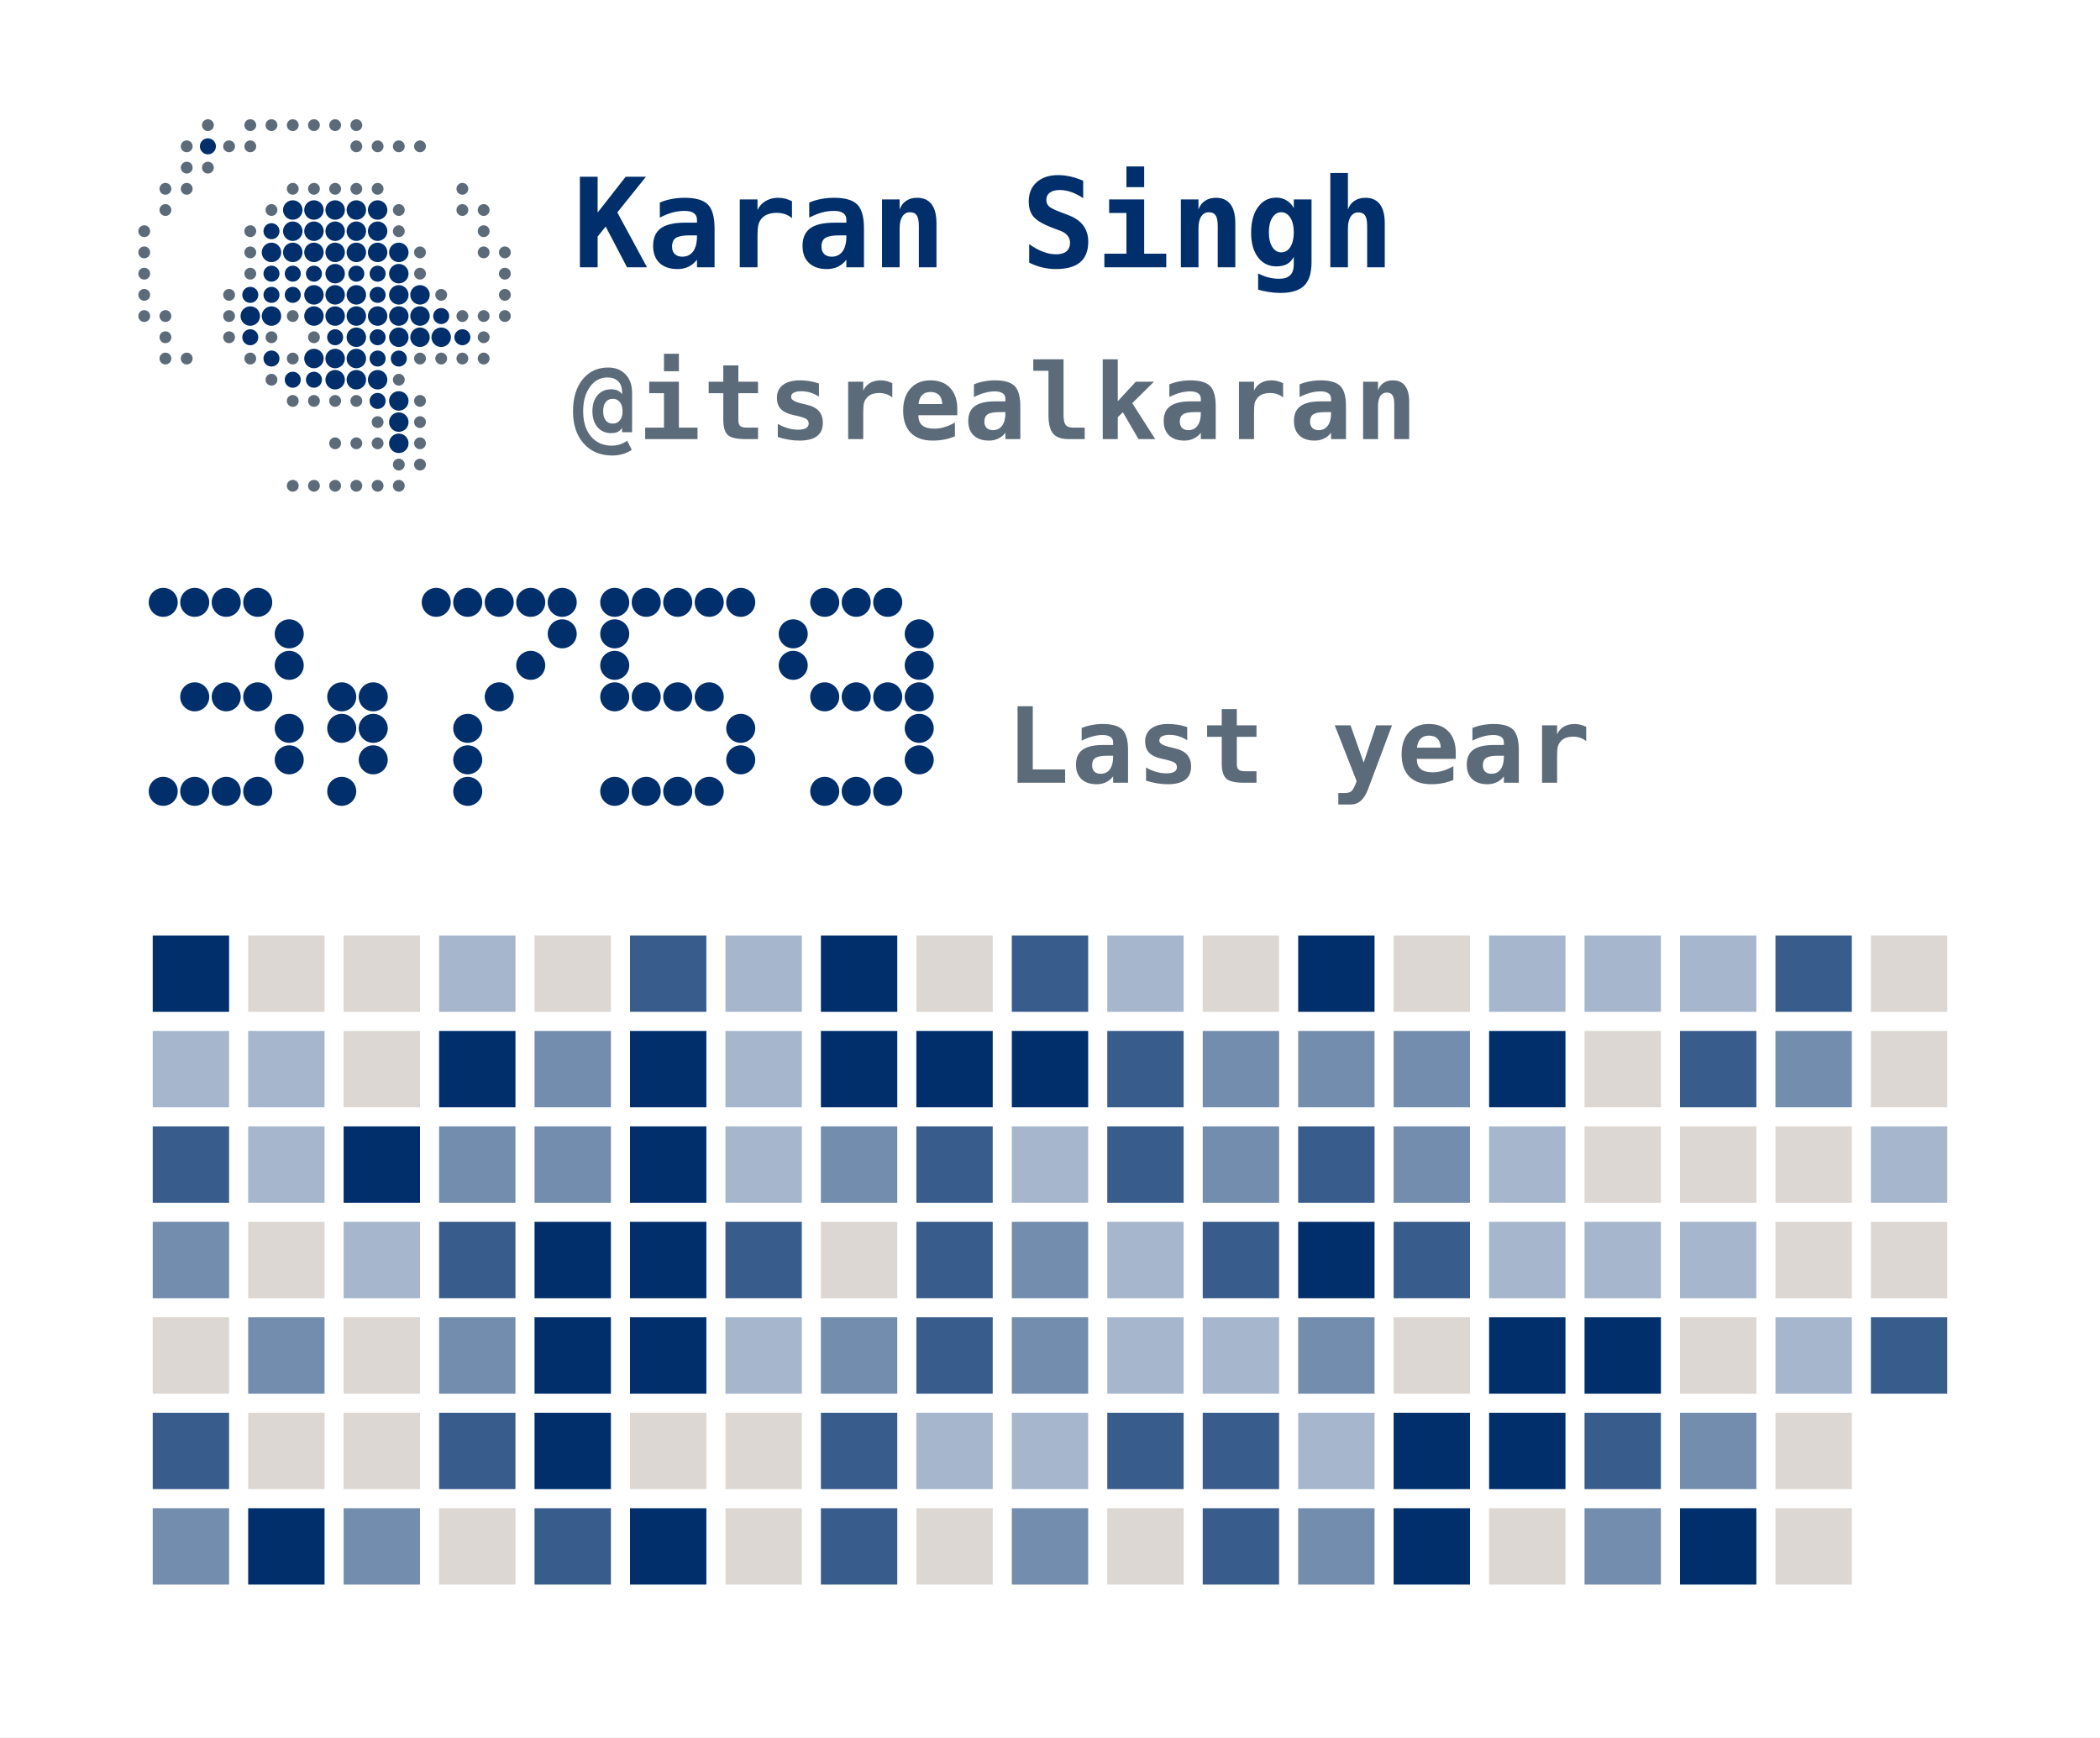
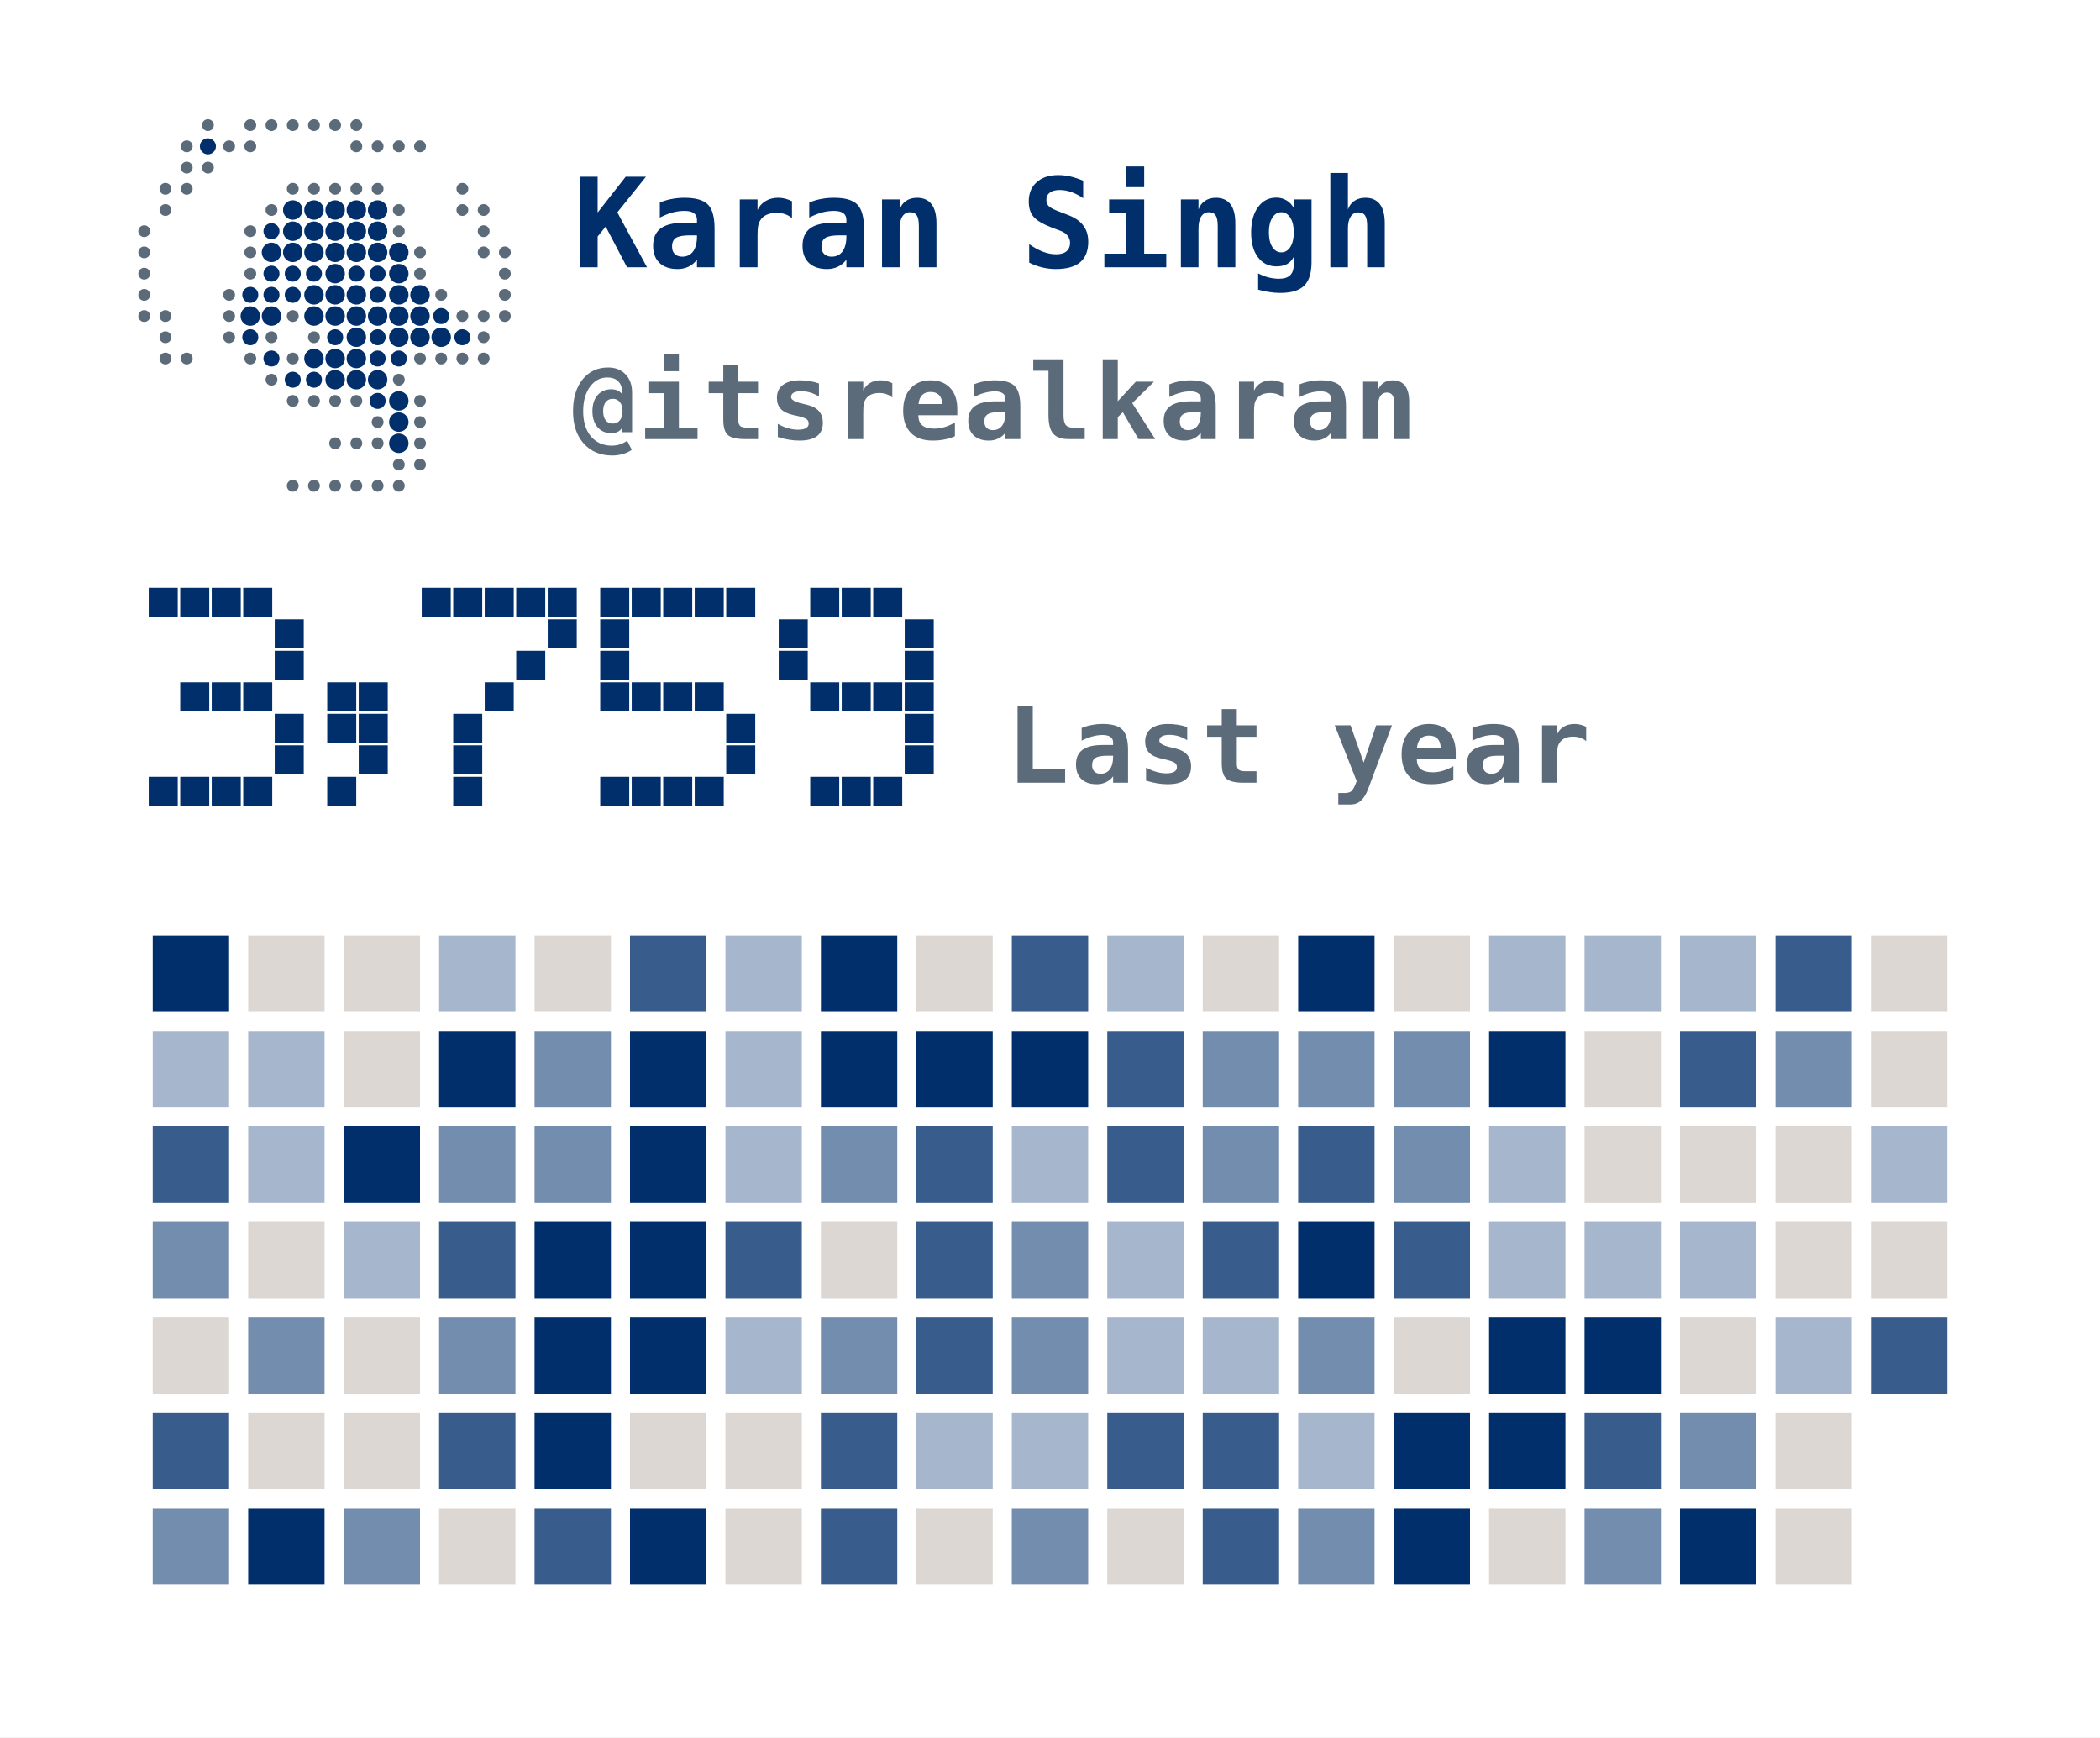
<svg xmlns="http://www.w3.org/2000/svg" width="220" height="182" viewBox="0 0 220 182" role="img">
  <rect width="220" height="182" fill="#FFFFFF" />
  <rect x="14" y="14" width="0" height="0" fill="#002F6C" />
  <circle cx="21.78" cy="13.11" r="0.62" fill="#5C6B7A" />
  <circle cx="26.22" cy="13.11" r="0.62" fill="#5C6B7A" />
  <circle cx="28.44" cy="13.11" r="0.62" fill="#5C6B7A" />
  <circle cx="30.67" cy="13.11" r="0.62" fill="#5C6B7A" />
  <circle cx="32.89" cy="13.11" r="0.62" fill="#5C6B7A" />
  <circle cx="35.11" cy="13.11" r="0.62" fill="#5C6B7A" />
  <circle cx="37.33" cy="13.11" r="0.62" fill="#5C6B7A" />
  <circle cx="19.56" cy="15.33" r="0.62" fill="#5C6B7A" />
  <circle cx="21.78" cy="15.33" r="0.84" fill="#002F6C" />
  <circle cx="24.00" cy="15.33" r="0.62" fill="#5C6B7A" />
  <circle cx="26.22" cy="15.33" r="0.62" fill="#5C6B7A" />
  <circle cx="37.33" cy="15.33" r="0.62" fill="#5C6B7A" />
  <circle cx="39.56" cy="15.33" r="0.62" fill="#5C6B7A" />
  <circle cx="41.78" cy="15.33" r="0.62" fill="#5C6B7A" />
  <circle cx="44.00" cy="15.33" r="0.62" fill="#5C6B7A" />
  <circle cx="19.56" cy="17.56" r="0.62" fill="#5C6B7A" />
  <circle cx="21.78" cy="17.56" r="0.62" fill="#5C6B7A" />
  <circle cx="17.33" cy="19.78" r="0.62" fill="#5C6B7A" />
  <circle cx="19.56" cy="19.78" r="0.62" fill="#5C6B7A" />
  <circle cx="30.67" cy="19.78" r="0.62" fill="#5C6B7A" />
  <circle cx="32.89" cy="19.78" r="0.62" fill="#5C6B7A" />
  <circle cx="35.11" cy="19.78" r="0.62" fill="#5C6B7A" />
  <circle cx="37.33" cy="19.78" r="0.62" fill="#5C6B7A" />
  <circle cx="39.56" cy="19.78" r="0.62" fill="#5C6B7A" />
  <circle cx="48.44" cy="19.78" r="0.62" fill="#5C6B7A" />
  <circle cx="17.33" cy="22.00" r="0.62" fill="#5C6B7A" />
  <circle cx="28.44" cy="22.00" r="0.62" fill="#5C6B7A" />
  <circle cx="30.67" cy="22.00" r="1.02" fill="#002F6C" />
  <circle cx="32.89" cy="22.00" r="1.02" fill="#002F6C" />
  <circle cx="35.11" cy="22.00" r="1.02" fill="#002F6C" />
  <circle cx="37.33" cy="22.00" r="1.02" fill="#002F6C" />
  <circle cx="39.56" cy="22.00" r="1.02" fill="#002F6C" />
  <circle cx="41.78" cy="22.00" r="0.62" fill="#5C6B7A" />
  <circle cx="48.44" cy="22.00" r="0.62" fill="#5C6B7A" />
  <circle cx="50.67" cy="22.00" r="0.62" fill="#5C6B7A" />
  <circle cx="15.11" cy="24.22" r="0.62" fill="#5C6B7A" />
  <circle cx="26.22" cy="24.22" r="0.62" fill="#5C6B7A" />
  <circle cx="28.44" cy="24.22" r="0.84" fill="#002F6C" />
  <circle cx="30.67" cy="24.22" r="1.02" fill="#002F6C" />
  <circle cx="32.89" cy="24.22" r="1.02" fill="#002F6C" />
  <circle cx="35.11" cy="24.22" r="1.02" fill="#002F6C" />
  <circle cx="37.33" cy="24.22" r="1.02" fill="#002F6C" />
  <circle cx="39.56" cy="24.22" r="1.02" fill="#002F6C" />
  <circle cx="41.78" cy="24.22" r="0.62" fill="#5C6B7A" />
  <circle cx="50.67" cy="24.22" r="0.62" fill="#5C6B7A" />
  <circle cx="15.11" cy="26.44" r="0.62" fill="#5C6B7A" />
  <circle cx="26.22" cy="26.44" r="0.62" fill="#5C6B7A" />
  <circle cx="28.44" cy="26.44" r="1.02" fill="#002F6C" />
  <circle cx="30.67" cy="26.44" r="1.02" fill="#002F6C" />
  <circle cx="32.89" cy="26.44" r="1.02" fill="#002F6C" />
  <circle cx="35.11" cy="26.44" r="1.02" fill="#002F6C" />
  <circle cx="37.33" cy="26.44" r="1.02" fill="#002F6C" />
  <circle cx="39.56" cy="26.44" r="1.02" fill="#002F6C" />
  <circle cx="41.78" cy="26.44" r="1.02" fill="#002F6C" />
  <circle cx="44.00" cy="26.44" r="0.62" fill="#5C6B7A" />
  <circle cx="50.67" cy="26.44" r="0.62" fill="#5C6B7A" />
  <circle cx="52.89" cy="26.44" r="0.62" fill="#5C6B7A" />
  <circle cx="15.11" cy="28.67" r="0.62" fill="#5C6B7A" />
  <circle cx="26.22" cy="28.67" r="0.62" fill="#5C6B7A" />
  <circle cx="28.44" cy="28.67" r="0.84" fill="#002F6C" />
  <circle cx="30.67" cy="28.67" r="0.84" fill="#002F6C" />
  <circle cx="32.89" cy="28.67" r="0.84" fill="#002F6C" />
  <circle cx="35.11" cy="28.67" r="1.02" fill="#002F6C" />
  <circle cx="37.33" cy="28.67" r="0.84" fill="#002F6C" />
  <circle cx="39.56" cy="28.67" r="0.84" fill="#002F6C" />
  <circle cx="41.78" cy="28.67" r="1.02" fill="#002F6C" />
  <circle cx="44.00" cy="28.67" r="0.62" fill="#5C6B7A" />
  <circle cx="52.89" cy="28.67" r="0.62" fill="#5C6B7A" />
  <circle cx="15.11" cy="30.89" r="0.62" fill="#5C6B7A" />
  <circle cx="24.00" cy="30.89" r="0.62" fill="#5C6B7A" />
  <circle cx="26.22" cy="30.89" r="0.84" fill="#002F6C" />
  <circle cx="28.44" cy="30.89" r="0.84" fill="#002F6C" />
  <circle cx="30.67" cy="30.89" r="0.84" fill="#002F6C" />
  <circle cx="32.89" cy="30.89" r="1.02" fill="#002F6C" />
  <circle cx="35.11" cy="30.89" r="1.02" fill="#002F6C" />
  <circle cx="37.33" cy="30.89" r="1.02" fill="#002F6C" />
  <circle cx="39.56" cy="30.89" r="0.84" fill="#002F6C" />
  <circle cx="41.78" cy="30.89" r="1.02" fill="#002F6C" />
  <circle cx="44.00" cy="30.89" r="1.02" fill="#002F6C" />
  <circle cx="46.22" cy="30.89" r="0.62" fill="#5C6B7A" />
  <circle cx="52.89" cy="30.89" r="0.62" fill="#5C6B7A" />
  <circle cx="15.11" cy="33.11" r="0.62" fill="#5C6B7A" />
  <circle cx="17.33" cy="33.11" r="0.62" fill="#5C6B7A" />
  <circle cx="24.00" cy="33.11" r="0.62" fill="#5C6B7A" />
  <circle cx="26.22" cy="33.11" r="1.02" fill="#002F6C" />
  <circle cx="28.44" cy="33.11" r="1.02" fill="#002F6C" />
  <circle cx="30.67" cy="33.11" r="0.62" fill="#5C6B7A" />
  <circle cx="32.89" cy="33.11" r="1.02" fill="#002F6C" />
  <circle cx="35.11" cy="33.11" r="1.02" fill="#002F6C" />
  <circle cx="37.33" cy="33.11" r="1.02" fill="#002F6C" />
  <circle cx="39.56" cy="33.11" r="1.02" fill="#002F6C" />
  <circle cx="41.78" cy="33.11" r="1.02" fill="#002F6C" />
  <circle cx="44.00" cy="33.11" r="1.02" fill="#002F6C" />
  <circle cx="46.22" cy="33.11" r="0.84" fill="#002F6C" />
  <circle cx="48.44" cy="33.11" r="0.62" fill="#5C6B7A" />
  <circle cx="50.67" cy="33.11" r="0.62" fill="#5C6B7A" />
  <circle cx="52.89" cy="33.11" r="0.62" fill="#5C6B7A" />
  <circle cx="17.33" cy="35.33" r="0.62" fill="#5C6B7A" />
  <circle cx="24.00" cy="35.33" r="0.62" fill="#5C6B7A" />
  <circle cx="26.22" cy="35.33" r="0.84" fill="#002F6C" />
  <circle cx="28.44" cy="35.33" r="0.62" fill="#5C6B7A" />
  <circle cx="32.89" cy="35.33" r="0.62" fill="#5C6B7A" />
  <circle cx="35.11" cy="35.33" r="0.84" fill="#002F6C" />
  <circle cx="37.33" cy="35.33" r="1.02" fill="#002F6C" />
  <circle cx="39.56" cy="35.33" r="0.84" fill="#002F6C" />
  <circle cx="41.78" cy="35.33" r="1.02" fill="#002F6C" />
  <circle cx="44.00" cy="35.33" r="1.02" fill="#002F6C" />
  <circle cx="46.22" cy="35.33" r="1.02" fill="#002F6C" />
  <circle cx="48.44" cy="35.33" r="0.84" fill="#002F6C" />
  <circle cx="50.67" cy="35.33" r="0.62" fill="#5C6B7A" />
  <circle cx="17.33" cy="37.56" r="0.62" fill="#5C6B7A" />
  <circle cx="19.56" cy="37.56" r="0.62" fill="#5C6B7A" />
  <circle cx="26.22" cy="37.56" r="0.62" fill="#5C6B7A" />
  <circle cx="28.44" cy="37.56" r="0.84" fill="#002F6C" />
  <circle cx="30.67" cy="37.56" r="0.62" fill="#5C6B7A" />
  <circle cx="32.89" cy="37.56" r="1.02" fill="#002F6C" />
  <circle cx="35.11" cy="37.56" r="1.02" fill="#002F6C" />
  <circle cx="37.33" cy="37.56" r="1.02" fill="#002F6C" />
  <circle cx="39.56" cy="37.56" r="0.84" fill="#002F6C" />
  <circle cx="41.78" cy="37.56" r="0.84" fill="#002F6C" />
  <circle cx="44.00" cy="37.56" r="0.62" fill="#5C6B7A" />
  <circle cx="46.22" cy="37.56" r="0.62" fill="#5C6B7A" />
  <circle cx="48.44" cy="37.56" r="0.62" fill="#5C6B7A" />
  <circle cx="50.67" cy="37.56" r="0.62" fill="#5C6B7A" />
  <circle cx="28.44" cy="39.78" r="0.62" fill="#5C6B7A" />
  <circle cx="30.67" cy="39.78" r="0.84" fill="#002F6C" />
  <circle cx="32.89" cy="39.78" r="0.84" fill="#002F6C" />
  <circle cx="35.11" cy="39.78" r="1.02" fill="#002F6C" />
  <circle cx="37.33" cy="39.78" r="1.02" fill="#002F6C" />
  <circle cx="39.56" cy="39.78" r="1.02" fill="#002F6C" />
  <circle cx="41.78" cy="39.78" r="0.62" fill="#5C6B7A" />
  <circle cx="30.67" cy="42.00" r="0.62" fill="#5C6B7A" />
  <circle cx="32.89" cy="42.00" r="0.62" fill="#5C6B7A" />
  <circle cx="35.11" cy="42.00" r="0.62" fill="#5C6B7A" />
  <circle cx="37.33" cy="42.00" r="0.62" fill="#5C6B7A" />
  <circle cx="39.56" cy="42.00" r="0.84" fill="#002F6C" />
  <circle cx="41.78" cy="42.00" r="1.02" fill="#002F6C" />
  <circle cx="44.00" cy="42.00" r="0.62" fill="#5C6B7A" />
  <circle cx="39.56" cy="44.22" r="0.62" fill="#5C6B7A" />
  <circle cx="41.78" cy="44.22" r="1.02" fill="#002F6C" />
  <circle cx="44.00" cy="44.22" r="0.62" fill="#5C6B7A" />
  <circle cx="35.11" cy="46.44" r="0.62" fill="#5C6B7A" />
  <circle cx="37.33" cy="46.44" r="0.62" fill="#5C6B7A" />
  <circle cx="39.56" cy="46.44" r="0.62" fill="#5C6B7A" />
  <circle cx="41.78" cy="46.44" r="1.02" fill="#002F6C" />
  <circle cx="44.00" cy="46.44" r="0.62" fill="#5C6B7A" />
  <circle cx="41.78" cy="48.67" r="0.62" fill="#5C6B7A" />
  <circle cx="44.00" cy="48.67" r="0.62" fill="#5C6B7A" />
  <circle cx="30.67" cy="50.89" r="0.62" fill="#5C6B7A" />
  <circle cx="32.89" cy="50.89" r="0.62" fill="#5C6B7A" />
  <circle cx="35.11" cy="50.89" r="0.62" fill="#5C6B7A" />
  <circle cx="37.33" cy="50.89" r="0.62" fill="#5C6B7A" />
  <circle cx="39.56" cy="50.89" r="0.62" fill="#5C6B7A" />
  <circle cx="41.78" cy="50.89" r="0.62" fill="#5C6B7A" />
  <text x="60" y="28" fill="#002F6C" text-anchor="start" font-family="ui-monospace, Geist Mono, monospace" font-weight="700" font-size="13" letter-spacing="0" dominant-baseline="auto">Karan Singh</text>
  <text x="60" y="46" fill="#5C6B7A" text-anchor="start" font-family="ui-monospace, Geist Mono, monospace" font-weight="700" font-size="11" letter-spacing="0.2" dominant-baseline="auto">@itsrealkaran</text>
-   <circle cx="17.1" cy="63.1" r="1.52" fill="#002F6C" />
-   <circle cx="20.4" cy="63.1" r="1.52" fill="#002F6C" />
-   <circle cx="23.7" cy="63.1" r="1.52" fill="#002F6C" />
-   <circle cx="27.0" cy="63.1" r="1.52" fill="#002F6C" />
-   <circle cx="30.3" cy="66.4" r="1.52" fill="#002F6C" />
-   <circle cx="30.3" cy="69.7" r="1.52" fill="#002F6C" />
-   <circle cx="20.4" cy="73.0" r="1.52" fill="#002F6C" />
-   <circle cx="23.7" cy="73.0" r="1.52" fill="#002F6C" />
-   <circle cx="27.0" cy="73.0" r="1.52" fill="#002F6C" />
-   <circle cx="30.3" cy="76.3" r="1.52" fill="#002F6C" />
-   <circle cx="30.3" cy="79.6" r="1.52" fill="#002F6C" />
-   <circle cx="17.1" cy="82.9" r="1.52" fill="#002F6C" />
-   <circle cx="20.4" cy="82.9" r="1.52" fill="#002F6C" />
-   <circle cx="23.7" cy="82.9" r="1.52" fill="#002F6C" />
-   <circle cx="27.0" cy="82.9" r="1.52" fill="#002F6C" />
-   <circle cx="35.8" cy="73.0" r="1.52" fill="#002F6C" />
-   <circle cx="39.1" cy="73.0" r="1.52" fill="#002F6C" />
-   <circle cx="35.8" cy="76.3" r="1.52" fill="#002F6C" />
-   <circle cx="39.1" cy="76.3" r="1.52" fill="#002F6C" />
-   <circle cx="39.1" cy="79.6" r="1.52" fill="#002F6C" />
-   <circle cx="35.8" cy="82.9" r="1.52" fill="#002F6C" />
-   <circle cx="45.7" cy="63.1" r="1.52" fill="#002F6C" />
-   <circle cx="49.0" cy="63.1" r="1.52" fill="#002F6C" />
-   <circle cx="52.3" cy="63.1" r="1.52" fill="#002F6C" />
-   <circle cx="55.6" cy="63.1" r="1.52" fill="#002F6C" />
-   <circle cx="58.9" cy="63.1" r="1.52" fill="#002F6C" />
-   <circle cx="58.9" cy="66.4" r="1.52" fill="#002F6C" />
-   <circle cx="55.6" cy="69.7" r="1.52" fill="#002F6C" />
-   <circle cx="52.3" cy="73.0" r="1.52" fill="#002F6C" />
-   <circle cx="49.0" cy="76.3" r="1.52" fill="#002F6C" />
-   <circle cx="49.0" cy="79.6" r="1.52" fill="#002F6C" />
-   <circle cx="49.0" cy="82.9" r="1.52" fill="#002F6C" />
-   <circle cx="64.4" cy="63.1" r="1.52" fill="#002F6C" />
-   <circle cx="67.7" cy="63.1" r="1.52" fill="#002F6C" />
-   <circle cx="71.0" cy="63.1" r="1.52" fill="#002F6C" />
-   <circle cx="74.3" cy="63.1" r="1.52" fill="#002F6C" />
-   <circle cx="77.6" cy="63.1" r="1.52" fill="#002F6C" />
-   <circle cx="64.4" cy="66.4" r="1.52" fill="#002F6C" />
-   <circle cx="64.4" cy="69.7" r="1.52" fill="#002F6C" />
-   <circle cx="64.4" cy="73.0" r="1.52" fill="#002F6C" />
-   <circle cx="67.7" cy="73.0" r="1.52" fill="#002F6C" />
-   <circle cx="71.0" cy="73.0" r="1.52" fill="#002F6C" />
-   <circle cx="74.3" cy="73.0" r="1.52" fill="#002F6C" />
-   <circle cx="77.6" cy="76.3" r="1.52" fill="#002F6C" />
-   <circle cx="77.6" cy="79.6" r="1.52" fill="#002F6C" />
-   <circle cx="64.4" cy="82.9" r="1.52" fill="#002F6C" />
-   <circle cx="67.7" cy="82.9" r="1.52" fill="#002F6C" />
-   <circle cx="71.0" cy="82.9" r="1.52" fill="#002F6C" />
-   <circle cx="74.3" cy="82.9" r="1.52" fill="#002F6C" />
-   <circle cx="86.4" cy="63.1" r="1.52" fill="#002F6C" />
-   <circle cx="89.7" cy="63.1" r="1.52" fill="#002F6C" />
-   <circle cx="93.0" cy="63.1" r="1.52" fill="#002F6C" />
-   <circle cx="83.1" cy="66.4" r="1.52" fill="#002F6C" />
-   <circle cx="96.3" cy="66.4" r="1.52" fill="#002F6C" />
-   <circle cx="83.1" cy="69.7" r="1.52" fill="#002F6C" />
-   <circle cx="96.3" cy="69.7" r="1.52" fill="#002F6C" />
-   <circle cx="86.4" cy="73.0" r="1.52" fill="#002F6C" />
-   <circle cx="89.7" cy="73.0" r="1.52" fill="#002F6C" />
-   <circle cx="93.0" cy="73.0" r="1.52" fill="#002F6C" />
-   <circle cx="96.3" cy="73.0" r="1.52" fill="#002F6C" />
-   <circle cx="96.3" cy="76.3" r="1.52" fill="#002F6C" />
-   <circle cx="96.3" cy="79.6" r="1.52" fill="#002F6C" />
-   <circle cx="86.4" cy="82.9" r="1.52" fill="#002F6C" />
-   <circle cx="89.7" cy="82.9" r="1.52" fill="#002F6C" />
-   <circle cx="93.0" cy="82.9" r="1.52" fill="#002F6C" />
+   <rect x="15.58" y="61.58" width="3.04" height="3.04" fill="#002F6C" />
+   <rect x="18.88" y="61.58" width="3.04" height="3.04" fill="#002F6C" />
+   <rect x="22.18" y="61.58" width="3.04" height="3.04" fill="#002F6C" />
+   <rect x="25.48" y="61.58" width="3.04" height="3.04" fill="#002F6C" />
+   <rect x="28.78" y="64.88" width="3.04" height="3.04" fill="#002F6C" />
+   <rect x="28.78" y="68.18" width="3.04" height="3.04" fill="#002F6C" />
+   <rect x="18.88" y="71.48" width="3.04" height="3.04" fill="#002F6C" />
+   <rect x="22.18" y="71.48" width="3.04" height="3.04" fill="#002F6C" />
+   <rect x="25.48" y="71.48" width="3.04" height="3.04" fill="#002F6C" />
+   <rect x="28.78" y="74.78" width="3.04" height="3.04" fill="#002F6C" />
+   <rect x="28.78" y="78.08" width="3.04" height="3.04" fill="#002F6C" />
+   <rect x="15.58" y="81.38" width="3.04" height="3.04" fill="#002F6C" />
+   <rect x="18.88" y="81.38" width="3.04" height="3.04" fill="#002F6C" />
+   <rect x="22.18" y="81.38" width="3.04" height="3.04" fill="#002F6C" />
+   <rect x="25.48" y="81.38" width="3.04" height="3.04" fill="#002F6C" />
+   <rect x="34.28" y="71.48" width="3.04" height="3.04" fill="#002F6C" />
+   <rect x="37.58" y="71.48" width="3.04" height="3.04" fill="#002F6C" />
+   <rect x="34.28" y="74.78" width="3.04" height="3.04" fill="#002F6C" />
+   <rect x="37.58" y="74.78" width="3.04" height="3.04" fill="#002F6C" />
+   <rect x="37.58" y="78.08" width="3.04" height="3.04" fill="#002F6C" />
+   <rect x="34.28" y="81.38" width="3.04" height="3.04" fill="#002F6C" />
+   <rect x="44.18" y="61.58" width="3.04" height="3.04" fill="#002F6C" />
+   <rect x="47.48" y="61.58" width="3.04" height="3.04" fill="#002F6C" />
+   <rect x="50.78" y="61.58" width="3.04" height="3.04" fill="#002F6C" />
+   <rect x="54.08" y="61.58" width="3.04" height="3.04" fill="#002F6C" />
+   <rect x="57.38" y="61.58" width="3.04" height="3.04" fill="#002F6C" />
+   <rect x="57.38" y="64.88" width="3.04" height="3.04" fill="#002F6C" />
+   <rect x="54.08" y="68.18" width="3.04" height="3.04" fill="#002F6C" />
+   <rect x="50.78" y="71.48" width="3.04" height="3.04" fill="#002F6C" />
+   <rect x="47.48" y="74.78" width="3.04" height="3.04" fill="#002F6C" />
+   <rect x="47.48" y="78.08" width="3.04" height="3.04" fill="#002F6C" />
+   <rect x="47.48" y="81.38" width="3.04" height="3.04" fill="#002F6C" />
+   <rect x="62.88" y="61.58" width="3.04" height="3.04" fill="#002F6C" />
+   <rect x="66.18" y="61.58" width="3.04" height="3.04" fill="#002F6C" />
+   <rect x="69.48" y="61.58" width="3.04" height="3.04" fill="#002F6C" />
+   <rect x="72.78" y="61.58" width="3.04" height="3.04" fill="#002F6C" />
+   <rect x="76.08" y="61.58" width="3.04" height="3.04" fill="#002F6C" />
+   <rect x="62.88" y="64.88" width="3.04" height="3.04" fill="#002F6C" />
+   <rect x="62.88" y="68.18" width="3.04" height="3.04" fill="#002F6C" />
+   <rect x="62.88" y="71.48" width="3.04" height="3.04" fill="#002F6C" />
+   <rect x="66.18" y="71.48" width="3.04" height="3.04" fill="#002F6C" />
+   <rect x="69.48" y="71.48" width="3.04" height="3.04" fill="#002F6C" />
+   <rect x="72.78" y="71.48" width="3.04" height="3.04" fill="#002F6C" />
+   <rect x="76.08" y="74.78" width="3.04" height="3.04" fill="#002F6C" />
+   <rect x="76.08" y="78.08" width="3.04" height="3.04" fill="#002F6C" />
+   <rect x="62.88" y="81.38" width="3.04" height="3.04" fill="#002F6C" />
+   <rect x="66.18" y="81.38" width="3.04" height="3.04" fill="#002F6C" />
+   <rect x="69.48" y="81.38" width="3.04" height="3.04" fill="#002F6C" />
+   <rect x="72.78" y="81.38" width="3.04" height="3.04" fill="#002F6C" />
+   <rect x="84.88" y="61.58" width="3.04" height="3.04" fill="#002F6C" />
+   <rect x="88.18" y="61.58" width="3.04" height="3.04" fill="#002F6C" />
+   <rect x="91.48" y="61.58" width="3.04" height="3.04" fill="#002F6C" />
+   <rect x="81.58" y="64.88" width="3.04" height="3.04" fill="#002F6C" />
+   <rect x="94.78" y="64.88" width="3.04" height="3.04" fill="#002F6C" />
+   <rect x="81.58" y="68.18" width="3.04" height="3.04" fill="#002F6C" />
+   <rect x="94.78" y="68.18" width="3.04" height="3.04" fill="#002F6C" />
+   <rect x="84.88" y="71.48" width="3.04" height="3.04" fill="#002F6C" />
+   <rect x="88.18" y="71.48" width="3.04" height="3.04" fill="#002F6C" />
+   <rect x="91.48" y="71.48" width="3.04" height="3.04" fill="#002F6C" />
+   <rect x="94.78" y="71.48" width="3.04" height="3.04" fill="#002F6C" />
+   <rect x="94.78" y="74.78" width="3.04" height="3.04" fill="#002F6C" />
+   <rect x="94.78" y="78.08" width="3.04" height="3.04" fill="#002F6C" />
+   <rect x="84.88" y="81.38" width="3.04" height="3.04" fill="#002F6C" />
+   <rect x="88.18" y="81.38" width="3.04" height="3.04" fill="#002F6C" />
+   <rect x="91.48" y="81.38" width="3.04" height="3.04" fill="#002F6C" />
  <text x="105.4" y="82.0" fill="#5C6B7A" text-anchor="start" font-family="ui-monospace, Geist Mono, monospace" font-weight="700" font-size="11" letter-spacing="0.2" dominant-baseline="auto">Last year</text>
  <rect x="16" y="98" width="8" height="8" fill="#002F6C" />
  <rect x="16" y="108" width="8" height="8" fill="#002F6C" opacity="0.35" />
  <rect x="16" y="118" width="8" height="8" fill="#002F6C" opacity="0.78" />
  <rect x="16" y="128" width="8" height="8" fill="#002F6C" opacity="0.55" />
  <rect x="16" y="138" width="8" height="8" fill="#DCD7D2" />
  <rect x="16" y="148" width="8" height="8" fill="#002F6C" opacity="0.78" />
  <rect x="16" y="158" width="8" height="8" fill="#002F6C" opacity="0.55" />
  <rect x="26" y="98" width="8" height="8" fill="#DCD7D2" />
  <rect x="26" y="108" width="8" height="8" fill="#002F6C" opacity="0.35" />
  <rect x="26" y="118" width="8" height="8" fill="#002F6C" opacity="0.35" />
  <rect x="26" y="128" width="8" height="8" fill="#DCD7D2" />
  <rect x="26" y="138" width="8" height="8" fill="#002F6C" opacity="0.55" />
  <rect x="26" y="148" width="8" height="8" fill="#DCD7D2" />
  <rect x="26" y="158" width="8" height="8" fill="#002F6C" />
  <rect x="36" y="98" width="8" height="8" fill="#DCD7D2" />
  <rect x="36" y="108" width="8" height="8" fill="#DCD7D2" />
  <rect x="36" y="118" width="8" height="8" fill="#002F6C" />
  <rect x="36" y="128" width="8" height="8" fill="#002F6C" opacity="0.35" />
  <rect x="36" y="138" width="8" height="8" fill="#DCD7D2" />
  <rect x="36" y="148" width="8" height="8" fill="#DCD7D2" />
  <rect x="36" y="158" width="8" height="8" fill="#002F6C" opacity="0.55" />
  <rect x="46" y="98" width="8" height="8" fill="#002F6C" opacity="0.35" />
  <rect x="46" y="108" width="8" height="8" fill="#002F6C" />
  <rect x="46" y="118" width="8" height="8" fill="#002F6C" opacity="0.55" />
  <rect x="46" y="128" width="8" height="8" fill="#002F6C" opacity="0.78" />
  <rect x="46" y="138" width="8" height="8" fill="#002F6C" opacity="0.55" />
  <rect x="46" y="148" width="8" height="8" fill="#002F6C" opacity="0.78" />
  <rect x="46" y="158" width="8" height="8" fill="#DCD7D2" />
  <rect x="56" y="98" width="8" height="8" fill="#DCD7D2" />
  <rect x="56" y="108" width="8" height="8" fill="#002F6C" opacity="0.55" />
  <rect x="56" y="118" width="8" height="8" fill="#002F6C" opacity="0.55" />
  <rect x="56" y="128" width="8" height="8" fill="#002F6C" />
  <rect x="56" y="138" width="8" height="8" fill="#002F6C" />
  <rect x="56" y="148" width="8" height="8" fill="#002F6C" />
  <rect x="56" y="158" width="8" height="8" fill="#002F6C" opacity="0.78" />
  <rect x="66" y="98" width="8" height="8" fill="#002F6C" opacity="0.78" />
  <rect x="66" y="108" width="8" height="8" fill="#002F6C" />
  <rect x="66" y="118" width="8" height="8" fill="#002F6C" />
  <rect x="66" y="128" width="8" height="8" fill="#002F6C" />
  <rect x="66" y="138" width="8" height="8" fill="#002F6C" />
  <rect x="66" y="148" width="8" height="8" fill="#DCD7D2" />
  <rect x="66" y="158" width="8" height="8" fill="#002F6C" />
  <rect x="76" y="98" width="8" height="8" fill="#002F6C" opacity="0.35" />
  <rect x="76" y="108" width="8" height="8" fill="#002F6C" opacity="0.35" />
  <rect x="76" y="118" width="8" height="8" fill="#002F6C" opacity="0.35" />
  <rect x="76" y="128" width="8" height="8" fill="#002F6C" opacity="0.78" />
  <rect x="76" y="138" width="8" height="8" fill="#002F6C" opacity="0.35" />
  <rect x="76" y="148" width="8" height="8" fill="#DCD7D2" />
  <rect x="76" y="158" width="8" height="8" fill="#DCD7D2" />
  <rect x="86" y="98" width="8" height="8" fill="#002F6C" />
  <rect x="86" y="108" width="8" height="8" fill="#002F6C" />
  <rect x="86" y="118" width="8" height="8" fill="#002F6C" opacity="0.55" />
  <rect x="86" y="128" width="8" height="8" fill="#DCD7D2" />
  <rect x="86" y="138" width="8" height="8" fill="#002F6C" opacity="0.55" />
  <rect x="86" y="148" width="8" height="8" fill="#002F6C" opacity="0.78" />
  <rect x="86" y="158" width="8" height="8" fill="#002F6C" opacity="0.78" />
  <rect x="96" y="98" width="8" height="8" fill="#DCD7D2" />
  <rect x="96" y="108" width="8" height="8" fill="#002F6C" />
  <rect x="96" y="118" width="8" height="8" fill="#002F6C" opacity="0.78" />
  <rect x="96" y="128" width="8" height="8" fill="#002F6C" opacity="0.78" />
  <rect x="96" y="138" width="8" height="8" fill="#002F6C" opacity="0.78" />
  <rect x="96" y="148" width="8" height="8" fill="#002F6C" opacity="0.35" />
  <rect x="96" y="158" width="8" height="8" fill="#DCD7D2" />
  <rect x="106" y="98" width="8" height="8" fill="#002F6C" opacity="0.78" />
  <rect x="106" y="108" width="8" height="8" fill="#002F6C" />
  <rect x="106" y="118" width="8" height="8" fill="#002F6C" opacity="0.35" />
  <rect x="106" y="128" width="8" height="8" fill="#002F6C" opacity="0.55" />
  <rect x="106" y="138" width="8" height="8" fill="#002F6C" opacity="0.55" />
  <rect x="106" y="148" width="8" height="8" fill="#002F6C" opacity="0.35" />
  <rect x="106" y="158" width="8" height="8" fill="#002F6C" opacity="0.55" />
  <rect x="116" y="98" width="8" height="8" fill="#002F6C" opacity="0.35" />
  <rect x="116" y="108" width="8" height="8" fill="#002F6C" opacity="0.78" />
  <rect x="116" y="118" width="8" height="8" fill="#002F6C" opacity="0.78" />
  <rect x="116" y="128" width="8" height="8" fill="#002F6C" opacity="0.35" />
  <rect x="116" y="138" width="8" height="8" fill="#002F6C" opacity="0.35" />
  <rect x="116" y="148" width="8" height="8" fill="#002F6C" opacity="0.78" />
  <rect x="116" y="158" width="8" height="8" fill="#DCD7D2" />
  <rect x="126" y="98" width="8" height="8" fill="#DCD7D2" />
  <rect x="126" y="108" width="8" height="8" fill="#002F6C" opacity="0.55" />
  <rect x="126" y="118" width="8" height="8" fill="#002F6C" opacity="0.55" />
  <rect x="126" y="128" width="8" height="8" fill="#002F6C" opacity="0.78" />
  <rect x="126" y="138" width="8" height="8" fill="#002F6C" opacity="0.35" />
  <rect x="126" y="148" width="8" height="8" fill="#002F6C" opacity="0.78" />
  <rect x="126" y="158" width="8" height="8" fill="#002F6C" opacity="0.78" />
  <rect x="136" y="98" width="8" height="8" fill="#002F6C" />
  <rect x="136" y="108" width="8" height="8" fill="#002F6C" opacity="0.55" />
  <rect x="136" y="118" width="8" height="8" fill="#002F6C" opacity="0.78" />
  <rect x="136" y="128" width="8" height="8" fill="#002F6C" />
  <rect x="136" y="138" width="8" height="8" fill="#002F6C" opacity="0.55" />
  <rect x="136" y="148" width="8" height="8" fill="#002F6C" opacity="0.35" />
  <rect x="136" y="158" width="8" height="8" fill="#002F6C" opacity="0.55" />
  <rect x="146" y="98" width="8" height="8" fill="#DCD7D2" />
  <rect x="146" y="108" width="8" height="8" fill="#002F6C" opacity="0.55" />
  <rect x="146" y="118" width="8" height="8" fill="#002F6C" opacity="0.55" />
  <rect x="146" y="128" width="8" height="8" fill="#002F6C" opacity="0.78" />
  <rect x="146" y="138" width="8" height="8" fill="#DCD7D2" />
  <rect x="146" y="148" width="8" height="8" fill="#002F6C" />
  <rect x="146" y="158" width="8" height="8" fill="#002F6C" />
  <rect x="156" y="98" width="8" height="8" fill="#002F6C" opacity="0.35" />
  <rect x="156" y="108" width="8" height="8" fill="#002F6C" />
  <rect x="156" y="118" width="8" height="8" fill="#002F6C" opacity="0.35" />
  <rect x="156" y="128" width="8" height="8" fill="#002F6C" opacity="0.35" />
  <rect x="156" y="138" width="8" height="8" fill="#002F6C" />
  <rect x="156" y="148" width="8" height="8" fill="#002F6C" />
  <rect x="156" y="158" width="8" height="8" fill="#DCD7D2" />
  <rect x="166" y="98" width="8" height="8" fill="#002F6C" opacity="0.35" />
  <rect x="166" y="108" width="8" height="8" fill="#DCD7D2" />
  <rect x="166" y="118" width="8" height="8" fill="#DCD7D2" />
  <rect x="166" y="128" width="8" height="8" fill="#002F6C" opacity="0.35" />
  <rect x="166" y="138" width="8" height="8" fill="#002F6C" />
  <rect x="166" y="148" width="8" height="8" fill="#002F6C" opacity="0.78" />
  <rect x="166" y="158" width="8" height="8" fill="#002F6C" opacity="0.55" />
  <rect x="176" y="98" width="8" height="8" fill="#002F6C" opacity="0.35" />
  <rect x="176" y="108" width="8" height="8" fill="#002F6C" opacity="0.78" />
  <rect x="176" y="118" width="8" height="8" fill="#DCD7D2" />
  <rect x="176" y="128" width="8" height="8" fill="#002F6C" opacity="0.35" />
  <rect x="176" y="138" width="8" height="8" fill="#DCD7D2" />
  <rect x="176" y="148" width="8" height="8" fill="#002F6C" opacity="0.55" />
  <rect x="176" y="158" width="8" height="8" fill="#002F6C" />
  <rect x="186" y="98" width="8" height="8" fill="#002F6C" opacity="0.78" />
  <rect x="186" y="108" width="8" height="8" fill="#002F6C" opacity="0.55" />
  <rect x="186" y="118" width="8" height="8" fill="#DCD7D2" />
  <rect x="186" y="128" width="8" height="8" fill="#DCD7D2" />
  <rect x="186" y="138" width="8" height="8" fill="#002F6C" opacity="0.35" />
  <rect x="186" y="148" width="8" height="8" fill="#DCD7D2" />
  <rect x="186" y="158" width="8" height="8" fill="#DCD7D2" />
  <rect x="196" y="98" width="8" height="8" fill="#DCD7D2" />
  <rect x="196" y="108" width="8" height="8" fill="#DCD7D2" />
  <rect x="196" y="118" width="8" height="8" fill="#002F6C" opacity="0.35" />
  <rect x="196" y="128" width="8" height="8" fill="#DCD7D2" />
  <rect x="196" y="138" width="8" height="8" fill="#002F6C" opacity="0.78" />
</svg>
